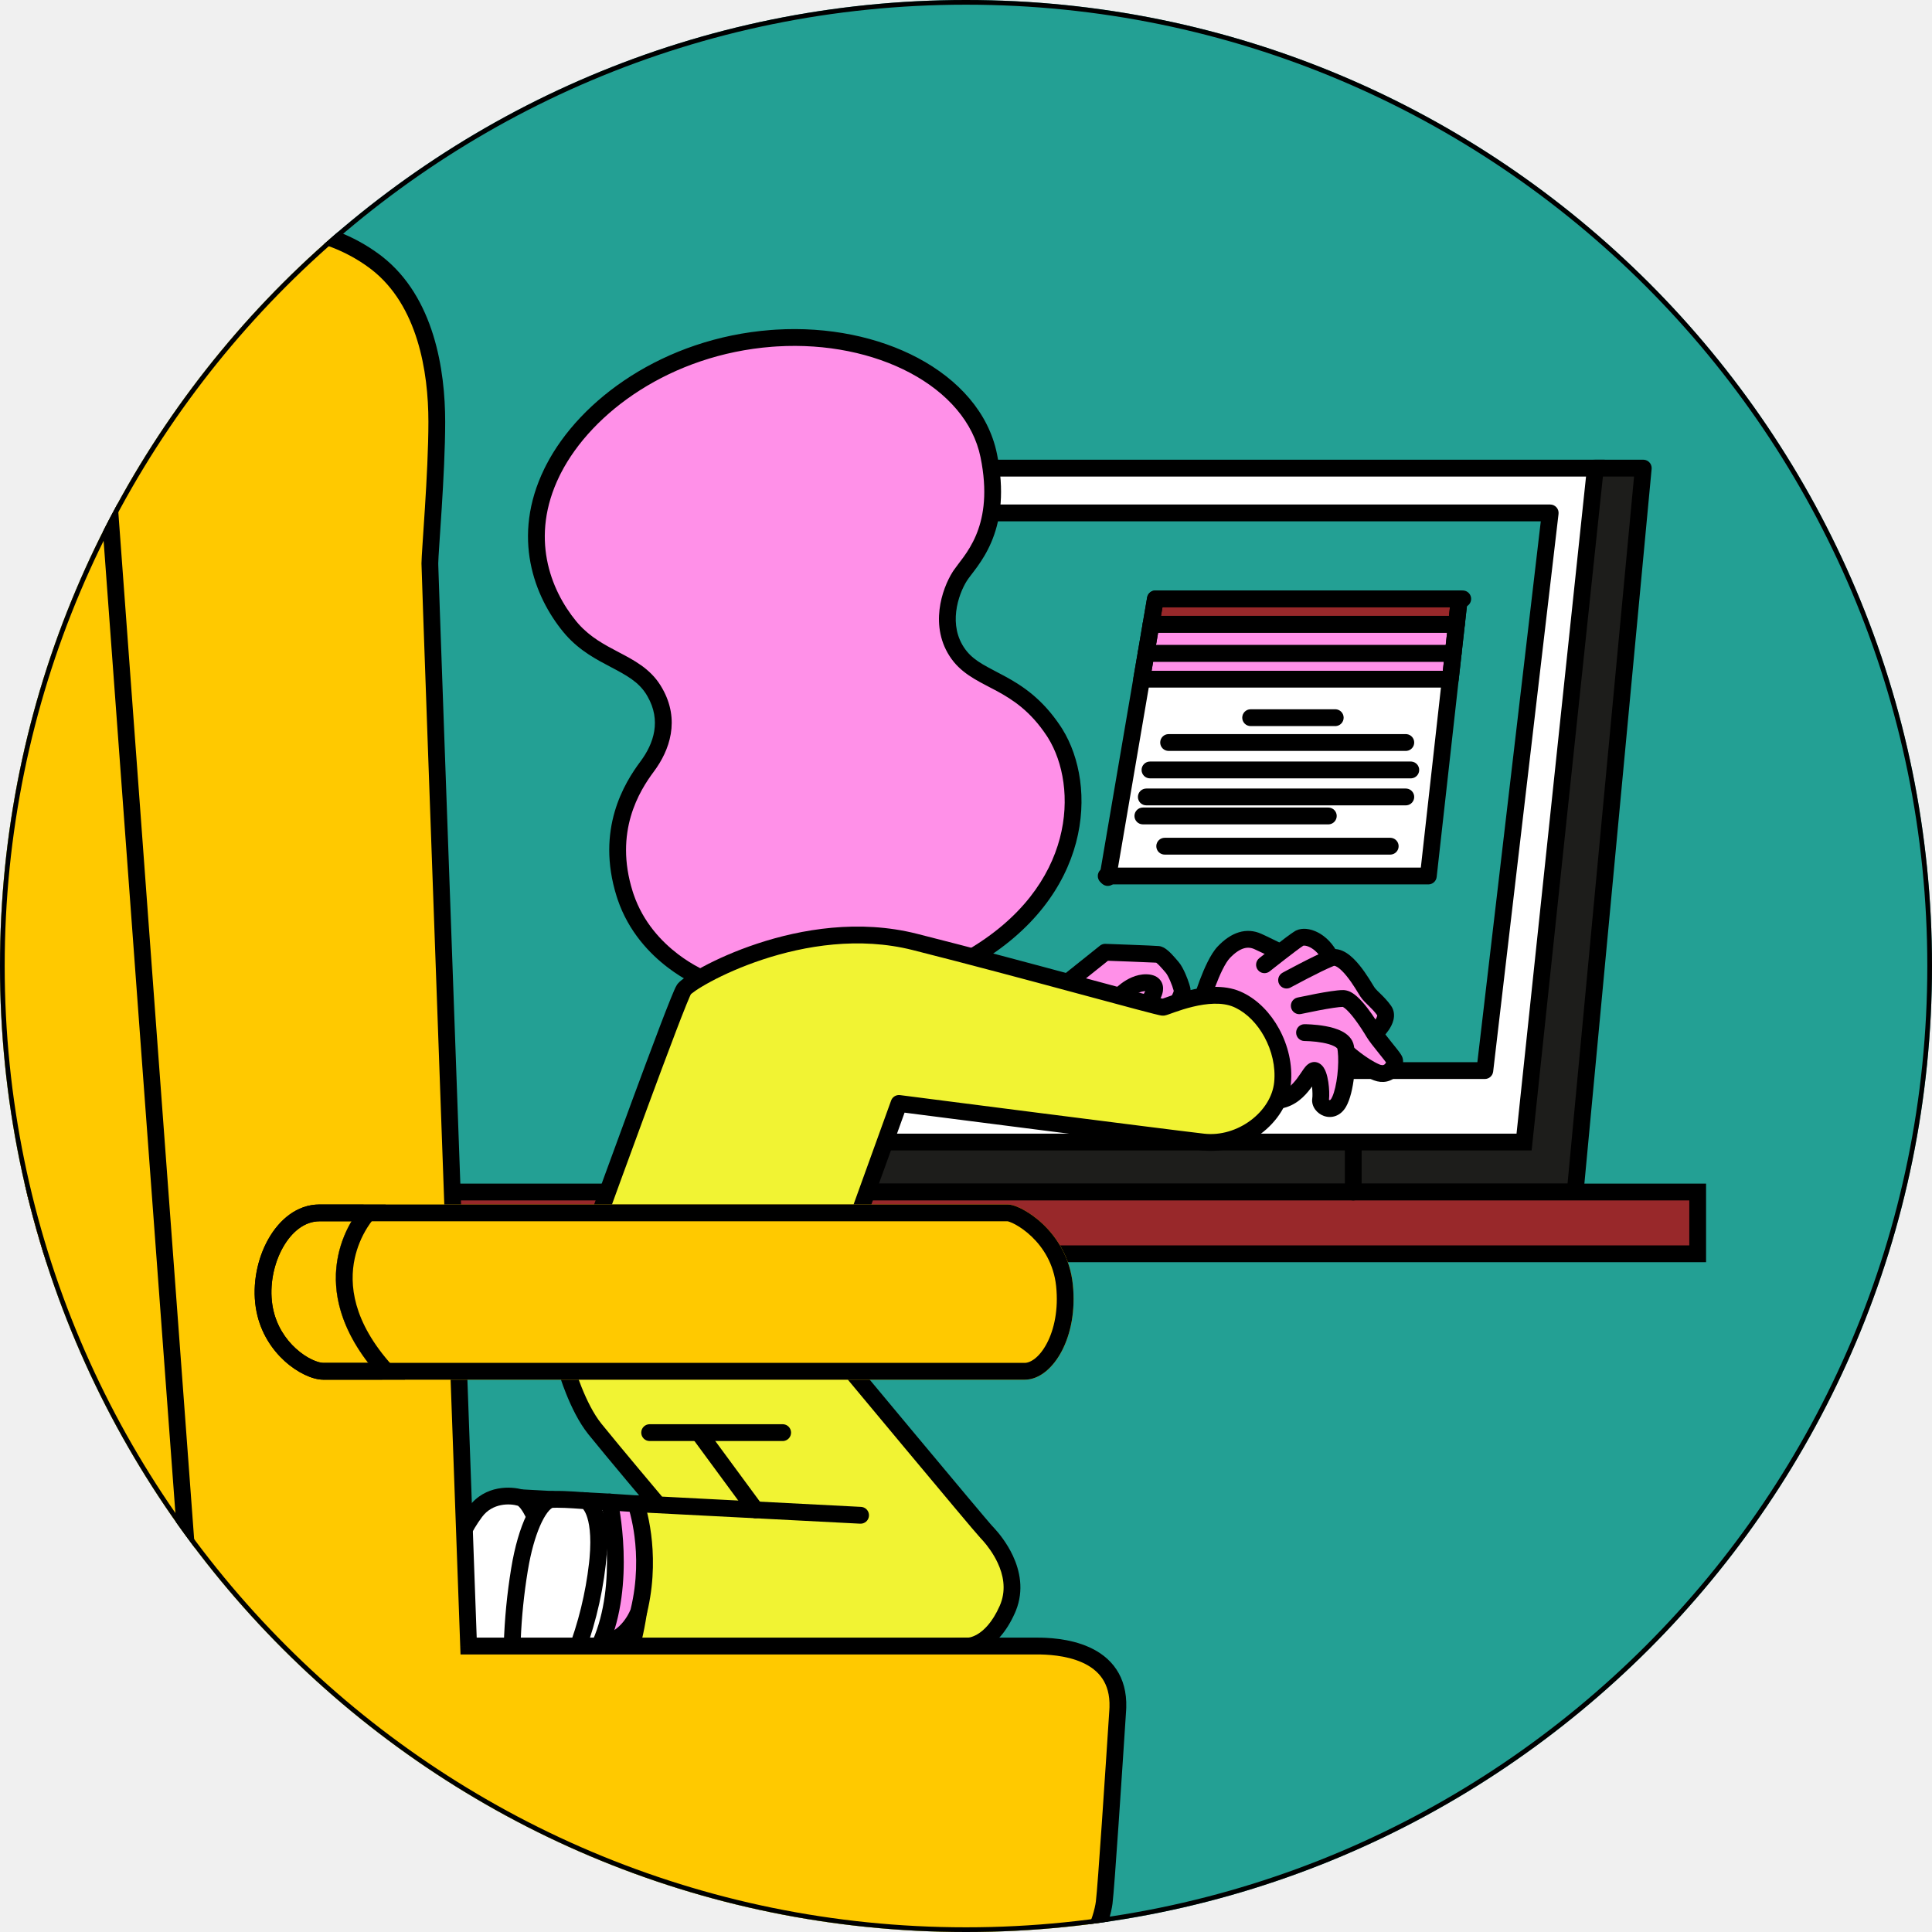
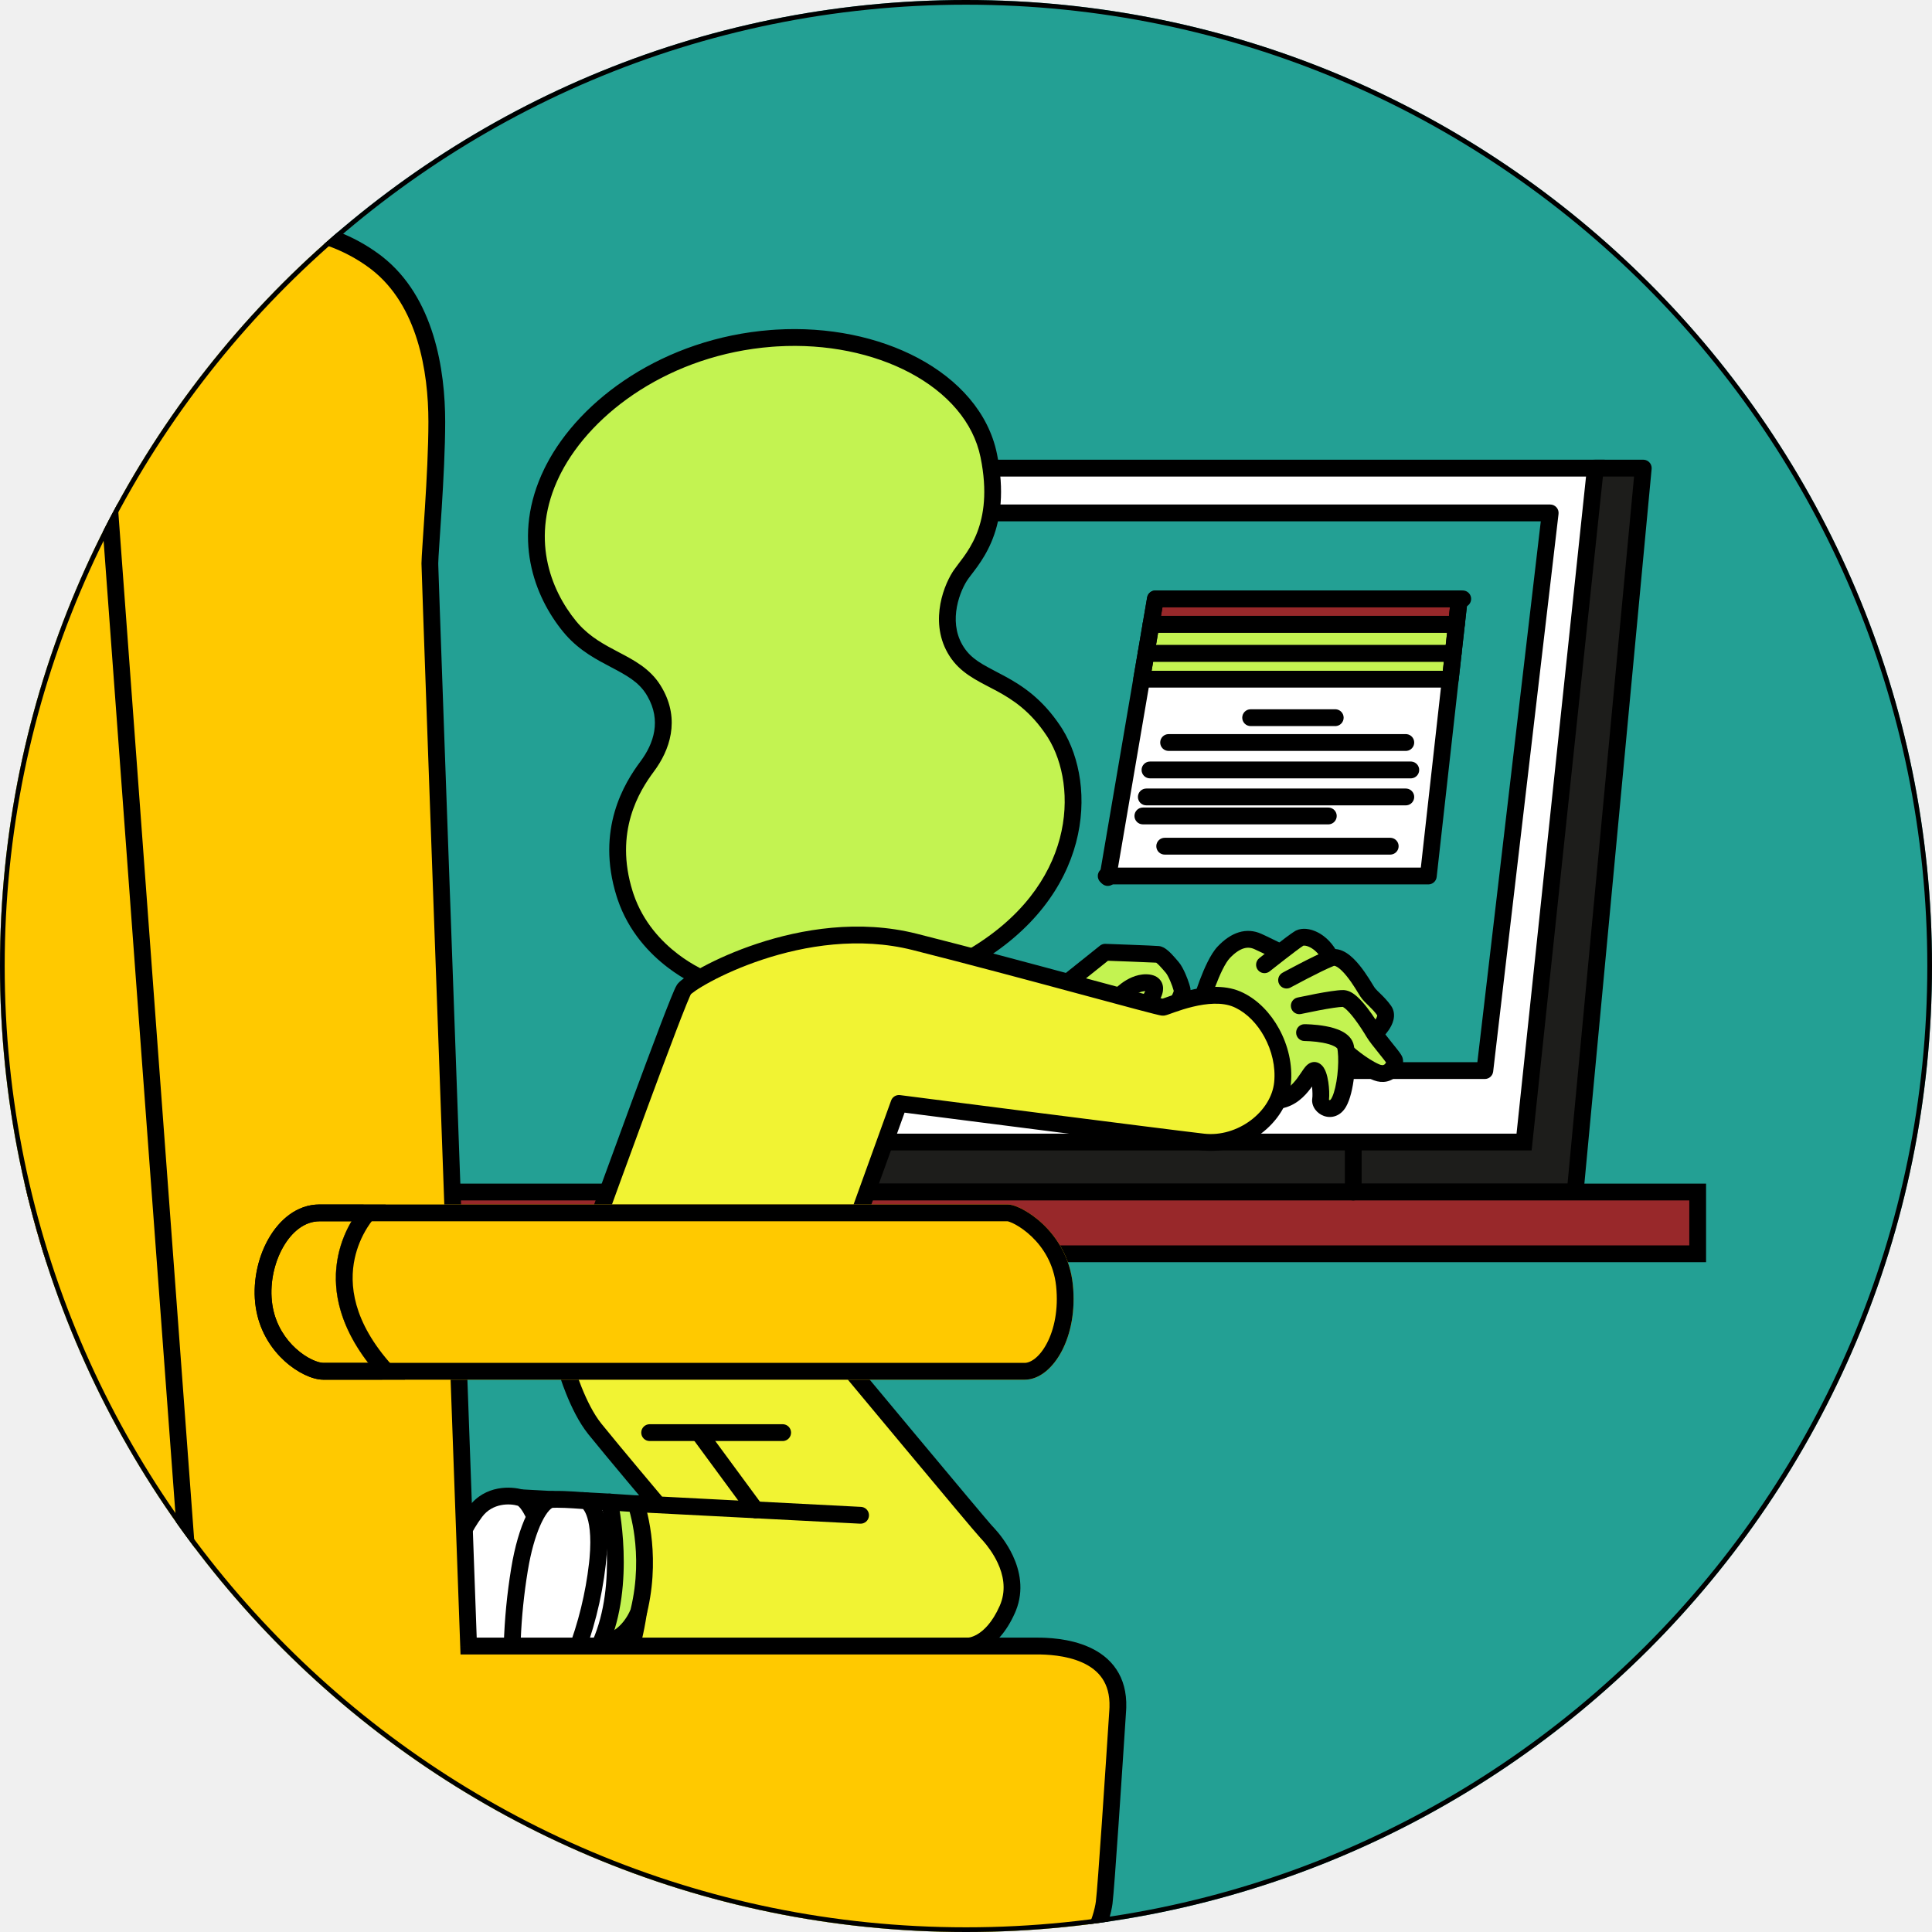
<svg xmlns="http://www.w3.org/2000/svg" width="412" height="412" fill="none">
  <g clip-path="url(#a)">
    <rect width="412" height="412" fill="#23A094" rx="206" />
    <path fill="#1D1D1B" d="M340.211 99.83h10.218l-14.523 154.367H166.905l20.218-113.465 13.641-36.113z" />
    <path fill="#000" d="m350.429 98.036.187.01a1.79 1.79 0 0 1 1.602 1.764l-.007.187-14.524 154.369a1.79 1.79 0 0 1-1.78 1.625H166.906a1.795 1.795 0 0 1-1.761-2.109l20.217-113.465.037-.163a2 2 0 0 1 .052-.157l13.641-36.112.113-.244c.303-.54.867-.892 1.497-.914l139.448-4.79zm-148.415 8.334-13.159 34.842-19.813 111.192h165.237l14.185-150.782h-8.242z" />
    <path fill="#98282A" d="M362.031 254.197H-88.623v13.173h450.654z" />
    <path fill="#000" d="M363.82 252.404v16.76H-90.411v-16.76zm-450.653 13.174h447.076v-9.587H-86.833z" />
    <path fill="#000" d="M286.791 254.198V243.54c0-.99.801-1.793 1.789-1.793s1.789.803 1.789 1.793v10.658c0 .99-.801 1.793-1.789 1.793a1.79 1.79 0 0 1-1.789-1.793" />
    <path fill="#fff" d="M208.939 99.83h131.273l-15.2 143.71H166.905l24.188-128.724z" />
    <path fill="#000" d="m342.201 98.036-15.579 147.297H164.748l24.705-131.481 18.336-15.397.5-.419zm-149.469 17.741-23.669 125.97h154.339l14.821-140.125H209.59z" />
    <path fill="#23A094" d="M209.186 109.38h121.396l-13.941 118.922H187.123l2.308-60.609 7.57-43.665z" />
    <path fill="#000" d="M330.582 107.587c.511 0 .997.218 1.337.601.339.382.5.894.44 1.402l-13.941 118.922a1.79 1.79 0 0 1-1.776 1.583H187.123a1.79 1.79 0 0 1-1.787-1.862l2.308-60.608.024-.238 7.57-43.667.056-.227c.07-.224.183-.432.334-.613l12.184-14.649.135-.145a1.8 1.8 0 0 1 1.24-.499zm-131.901 17.221-7.468 43.078-2.231 58.623H315.05l13.522-115.336H210.024z" />
    <path fill="#fff" d="m311.124 128.347.81-.634H246.39l-10.041 58.738-.454.357h.395l-.055.324.409-.324h67.949z" />
    <path fill="#000" d="m296.468 178.658.181.009a1.794 1.794 0 0 1 0 3.569l-.181.009h-48.097a1.79 1.79 0 0 1-1.789-1.794c0-.99.801-1.793 1.789-1.793zm-13.201-6.448.183.009a1.79 1.79 0 0 1 1.606 1.784c0 .928-.704 1.693-1.606 1.785l-.183.008h-39.554a1.79 1.79 0 0 1-1.789-1.793c0-.99.801-1.793 1.789-1.793zm16.524-4.054.183.009a1.79 1.79 0 0 1 1.606 1.784c0 .929-.704 1.693-1.606 1.785l-.183.009h-55.34a1.79 1.79 0 0 1-1.789-1.794c0-.99.801-1.793 1.789-1.793zm1.063-5.757.184.009a1.79 1.79 0 0 1 1.605 1.785c0 .928-.703 1.692-1.605 1.784l-.184.009h-55.621a1.79 1.79 0 0 1-1.789-1.793c0-.991.801-1.794 1.789-1.794zm-1.063-5.851.183.009a1.79 1.79 0 0 1 1.606 1.784 1.79 1.79 0 0 1-1.606 1.784l-.183.009h-50.588a1.79 1.79 0 0 1-1.789-1.793c0-.99.801-1.793 1.789-1.793zm-15.047-5.295.183.009a1.79 1.79 0 0 1 1.606 1.784c0 .929-.704 1.693-1.606 1.785l-.183.008h-18.046a1.79 1.79 0 0 1-1.789-1.793c0-.99.801-1.793 1.789-1.793z" />
-     <path fill="#FF90E8" d="m244.406 139.316-.946 5.52h65.821l.617-5.52z" />
+     <path fill="#c3f351" d="m244.406 139.316-.946 5.52h65.821l.617-5.52z" />
    <path fill="#000" d="m309.898 137.522.189.011a1.79 1.79 0 0 1 1.59 1.982l-.619 5.52a1.79 1.79 0 0 1-1.777 1.593H243.46a1.79 1.79 0 0 1-1.763-2.096l.946-5.519.035-.16a1.79 1.79 0 0 1 1.727-1.331zm-64.315 5.52h62.098l.217-1.933h-61.983z" />
-     <path fill="#FF90E8" d="M245.461 133.13h65.127l-.69 6.187h-65.493z" />
+     <path fill="#c3f351" d="M245.461 133.13h65.127l-.69 6.187h-65.493z" />
    <path fill="#000" d="m310.588 131.337.189.01a1.79 1.79 0 0 1 1.588 1.982l-.69 6.187a1.79 1.79 0 0 1-1.777 1.594h-65.493a1.795 1.795 0 0 1-1.762-2.096l1.055-6.187.035-.158a1.79 1.79 0 0 1 1.728-1.332zm-64.062 6.186h61.772l.29-2.6H246.97z" />
    <path fill="#98282A" d="M245.462 133.13h65.126l.607-5.417h-64.806z" />
    <path fill="#000" d="m311.195 125.919.19.01a1.79 1.79 0 0 1 1.588 1.983l-.606 5.416a1.793 1.793 0 0 1-1.779 1.594h-65.126a1.79 1.79 0 0 1-1.762-2.097l.926-5.416.034-.159a1.79 1.79 0 0 1 1.73-1.331zm-63.612 5.416h61.407l.204-1.83h-61.296z" />
    <path fill="#000" d="M311.394 125.93c.982.11 1.689.998 1.579 1.982l-6.602 59.096a1.79 1.79 0 0 1-1.778 1.594h-68.699a1.79 1.79 0 0 1-1.789-1.793c0-.991.801-1.794 1.789-1.794h67.099l6.425-57.502.028-.18a1.79 1.79 0 0 1 1.948-1.403" />
    <path fill="#000" d="m311.933 125.919.182.009a1.794 1.794 0 0 1 0 3.569l-.182.008h-64.036l-9.901 57.928-.041.18a1.79 1.79 0 0 1-2.024 1.286 1.793 1.793 0 0 1-1.461-2.07l10.155-59.42.035-.157a1.79 1.79 0 0 1 1.728-1.333z" />
-     <path fill="#FF90E8" d="M255.99 214.212s2.444-8.475 4.985-11.146 4.986-3.316 7.245-2.303 6.141 2.992 6.141 2.992l4.801 12.253s-15.557 4.675-16.48 4.919" />
+     <path fill="#c3f351" d="M255.99 214.212s2.444-8.475 4.985-11.146 4.986-3.316 7.245-2.303 6.141 2.992 6.141 2.992l4.801 12.253s-15.557 4.675-16.48 4.919" />
    <path fill="#000" d="M264.183 198.816c1.637-.498 3.257-.368 4.767.31l.937.431a156 156 0 0 1 3.045 1.474 277 277 0 0 1 2.066 1.037l.128.064.035.018.008.005h.002v.002l-.603 1.189.605-1.189c.389.199.692.534.852.942l4.801 12.253a1.794 1.794 0 0 1-.975 2.31l-.176.063h-.004l-.007.003-.035.011-.129.038-.496.149-1.775.532-5.45 1.636c-3.975 1.19-8.143 2.435-8.643 2.567l-.18.037a1.79 1.79 0 0 1-2.005-1.315 1.795 1.795 0 0 1 1.275-2.191l2.911-.856a8654 8654 0 0 0 11.065-3.313l.583-.176-3.841-9.802-.03-.014c-.396-.2-.949-.477-1.57-.785a124 124 0 0 0-3.854-1.846l-.002-.001c-.748-.336-1.481-.39-2.266-.151-.826.251-1.819.863-2.952 2.054-.449.472-.983 1.31-1.548 2.436-.549 1.095-1.068 2.345-1.52 3.539a66 66 0 0 0-1.39 4.085l-.079.263-.019.065-.005.016v.003a1.79 1.79 0 0 1-2.215 1.226 1.795 1.795 0 0 1-1.223-2.221l1.719.498-1.719-.499.001-.002.002-.007.005-.019.023-.077.086-.288a69 69 0 0 1 1.469-4.316c.476-1.258 1.044-2.63 1.668-3.875.609-1.214 1.333-2.437 2.154-3.301 1.408-1.48 2.907-2.527 4.504-3.012" />
-     <path fill="#FF90E8" d="M269.65 205.737s6.02-4.791 7.386-5.619c1.366-.829 4.859.276 6.753 4.19 1.895 3.913 3.391 15.616 3.391 15.616s-8.633 5.435-10.144 5.571-10.65.277-10.65.277l-7.153-10.546" />
+     <path fill="#c3f351" d="M269.65 205.737s6.02-4.791 7.386-5.619c1.366-.829 4.859.276 6.753 4.19 1.895 3.913 3.391 15.616 3.391 15.616s-8.633 5.435-10.144 5.571-10.65.277-10.65.277l-7.153-10.546" />
    <path fill="#000" d="M278.556 198.085c.814.071 1.662.334 2.477.755 1.64.847 3.256 2.395 4.364 4.684h.002c.56 1.157 1.043 2.776 1.455 4.444.419 1.7.793 3.572 1.102 5.299.31 1.731.559 3.335.73 4.506.086.586.152 1.064.198 1.397l.052.387.012.102.004.026.002.007v.004l.014.259a1.8 1.8 0 0 1-.629 1.334l-.208.153v.001h-.002l-.005.004-.019.012-.075.046-.28.175c-.242.15-.588.365-1.008.623-.839.516-1.978 1.208-3.165 1.904a81 81 0 0 1-3.5 1.954c-.529.274-1.035.519-1.474.706-.371.157-.908.366-1.408.411l.002.002c-.835.076-3.583.147-6.015.198-1.24.026-2.432.048-3.314.063l-1.059.017-.293.006h-.096l-.005.001h-.002a1.79 1.79 0 0 1-1.37-.607l-.138-.179-7.152-10.545-.094-.158a1.796 1.796 0 0 1 .568-2.334 1.79 1.79 0 0 1 2.376.329l.11.147 6.608 9.744.484-.007c.879-.016 2.068-.037 3.302-.063 2.46-.052 4.978-.12 5.719-.181.029-.01.146-.045.381-.145.322-.137.738-.338 1.23-.592.98-.507 2.17-1.181 3.333-1.863 1.16-.68 2.276-1.358 3.103-1.865l.375-.233q-.044-.323-.101-.718a142 142 0 0 0-.713-4.395 81 81 0 0 0-1.053-5.07c-.402-1.627-.815-2.939-1.202-3.739v-.001c-.786-1.625-1.864-2.587-2.785-3.063-.465-.241-.865-.343-1.149-.368-.267-.023-.346.027-.308.007-.594.368-2.313 1.671-4.011 2.989-.832.647-1.624 1.268-2.208 1.729l-.697.551-.192.153-.051.04-.012.01-.003.002v.002c-.774.616-1.9.485-2.514-.291a1.795 1.795 0 0 1 .288-2.518v-.002h.002l.003-.001.013-.011.052-.042.194-.154.704-.557c.588-.464 1.387-1.092 2.229-1.746 1.63-1.265 3.579-2.753 4.374-3.236l.292-.158c.695-.33 1.463-.402 2.156-.341" />
-     <path fill="#FF90E8" d="M293.113 220.438s3.405-3.046 2.064-4.933-2.814-2.813-3.601-4.009c-.786-1.198-4.708-8.429-7.798-7.186-3.091 1.241-9.417 4.698-9.417 4.698" />
+     <path fill="#c3f351" d="M293.113 220.438s3.405-3.046 2.064-4.933-2.814-2.813-3.601-4.009c-.786-1.198-4.708-8.429-7.798-7.186-3.091 1.241-9.417 4.698-9.417 4.698" />
    <path fill="#000" d="M291.918 219.101v.002h-.002zq.005-.002.017-.014l.081-.077a9 9 0 0 0 1.154-1.346c.283-.413.449-.76.507-1.006.017-.073.017-.118.018-.141-.564-.789-1.16-1.391-1.774-1.988-.573-.558-1.314-1.244-1.841-2.045v-.002c-.498-.759-1.537-2.65-2.928-4.36-.686-.845-1.35-1.5-1.928-1.871-.574-.367-.77-.281-.781-.276h-.002c-1.455.584-3.737 1.721-5.711 2.744a220 220 0 0 0-3.242 1.716l-.203.11q-.034.02-.052.028l-.014.007-.004.004-.164.079a1.787 1.787 0 0 1-2.262-.795 1.8 1.8 0 0 1 .714-2.435h.002l.004-.001q.004-.004.014-.009l.055-.03.208-.114.767-.411c.647-.346 1.542-.822 2.535-1.336 1.961-1.016 4.386-2.227 6.022-2.884v-.002c1.54-.62 2.997-.085 4.04.583 1.051.673 1.998 1.669 2.776 2.627 1.537 1.889 2.85 4.207 3.141 4.652l.222.3c.252.304.603.64 1.124 1.147.646.629 1.447 1.427 2.216 2.509h.002c.72 1.012.739 2.131.528 3.023-.203.856-.638 1.624-1.038 2.208a12 12 0 0 1-1.202 1.473c-.171.18-.319.327-.426.43l-.131.123-.039.037-.014.012-.005.005h-.002c-.006-.006-.088-.097-1.191-1.336l1.191 1.338a1.786 1.786 0 0 1-2.526-.144 1.8 1.8 0 0 1 .014-2.404z" />
-     <path fill="#FF90E8" d="M277.023 214.492s7.352-1.614 9.432-1.566c2.078.048 5.63 5.803 6.505 7.278s3.97 4.974 4.388 5.804c.417.828-.924 3.961-4.018 2.579-3.095-1.381-6.241-4.256-6.241-4.256l-19.651 3.972-2.494-10.358" />
+     <path fill="#c3f351" d="M277.023 214.492s7.352-1.614 9.432-1.566c2.078.048 5.63 5.803 6.505 7.278s3.97 4.974 4.388 5.804c.417.828-.924 3.961-4.018 2.579-3.095-1.381-6.241-4.256-6.241-4.256l-19.651 3.972-2.494-10.358" />
    <path fill="#000" d="M286.737 211.149a3.8 3.8 0 0 1 1.422.473c.452.25.874.575 1.254.914.758.676 1.503 1.545 2.161 2.397 1.323 1.714 2.47 3.594 2.921 4.354h.002c.356.599 1.245 1.722 2.22 2.935.462.574.93 1.151 1.305 1.635.331.426.722.947.921 1.341h.002c.416.827.258 1.737.101 2.268a4.8 4.8 0 0 1-1.087 1.888 4.3 4.3 0 0 1-2.283 1.287c-.855.173-1.76.085-2.68-.256l-.395-.161c-1.731-.772-3.418-1.931-4.633-2.854a36 36 0 0 1-1.385-1.109l-18.792 3.8a1.79 1.79 0 0 1-2.042-1.166l-.051-.171-2.492-10.358-.035-.181a1.79 1.79 0 0 1 1.354-1.982c.9-.218 1.806.288 2.106 1.145l.051.177 2.089 8.679 17.964-3.63.21-.03c.491-.04.98.125 1.348.462l.006.004.021.019.092.082a29 29 0 0 0 1.717 1.401c1.132.859 2.565 1.828 3.928 2.436l.331.124c.295.087.48.073.579.053a.7.7 0 0 0 .386-.228c.096-.102.169-.224.218-.336a19 19 0 0 0-.375-.503c-.35-.451-.79-.996-1.263-1.585-.895-1.112-1.992-2.477-2.511-3.351v-.002c-.425-.716-1.488-2.45-2.678-3.993-.599-.776-1.189-1.447-1.708-1.91a3.5 3.5 0 0 0-.607-.455q-.06-.031-.089-.042c-.371.001-1.053.068-1.977.205-.947.139-2.034.332-3.071.528a165 165 0 0 0-3.575.724l-.232.05-.059.013-.016.003h-.005a1.793 1.793 0 0 1-.765-3.502h.001l.006-.002.015-.003.065-.014.241-.053a160 160 0 0 1 3.658-.741 81 81 0 0 1 3.218-.551c.975-.144 1.962-.26 2.652-.244z" />
-     <path fill="#FF90E8" d="M278.193 220.202s8.215 0 8.769 3.133-.044 9.304-1.477 11.791-4.106.826-3.873-.648c.232-1.475-.138-5.678-1.201-6.18s-2.677 5.804-7.939 6.383c-5.262.577-5.586-13.469-5.586-13.469" />
+     <path fill="#c3f351" d="M278.193 220.202s8.215 0 8.769 3.133-.044 9.304-1.477 11.791-4.106.826-3.873-.648c.232-1.475-.138-5.678-1.201-6.18s-2.677 5.804-7.939 6.383c-5.262.577-5.586-13.469-5.586-13.469" />
    <path fill="#000" d="m278.226 218.409.08.002.288.005c.244.007.588.02 1.001.046.822.051 1.943.156 3.098.369 1.132.209 2.41.542 3.487 1.102 1.042.541 2.261 1.492 2.543 3.089l.103.707c.205 1.721.154 3.904-.082 5.949-.265 2.291-.802 4.766-1.71 6.344-.526.913-1.258 1.592-2.156 1.935-.891.34-1.792.29-2.549.023a3.96 3.96 0 0 1-1.848-1.359c-.451-.609-.789-1.466-.638-2.424.068-.431.066-1.438-.062-2.502-.109.152-.219.311-.338.469-1.209 1.606-3.141 3.653-6.159 4.208l-.619.091c-2.296.252-3.862-1.181-4.804-2.693-.935-1.5-1.522-3.443-1.906-5.229-.391-1.819-.603-3.639-.72-4.989a47 47 0 0 1-.134-2.119l-.004-.127-.001-.037v-.014l.005-.184a1.79 1.79 0 0 1 3.558-.082l.014.182v.029l.004.106a42 42 0 0 0 .122 1.938c.109 1.265.306 2.923.654 4.543.355 1.653.837 3.113 1.443 4.083.598.96 1.045 1.065 1.38 1.028l.347-.051c1.704-.311 2.934-1.474 3.964-2.842.269-.358.514-.715.748-1.063.222-.33.463-.694.678-.991.198-.274.488-.657.847-.945.331-.267 1.139-.765 2.114-.414l.197.083.002.001.192.102c.427.252.713.597.894.867.217.323.377.676.497 1 .239.647.4 1.398.508 2.11.195 1.29.256 2.778.14 3.777.03.024.07.049.113.065.061.021.084.011.089.008a.3.3 0 0 0 .093-.063c.054-.049.138-.144.236-.313l.194-.384c.446-.994.839-2.655 1.062-4.579.218-1.884.24-3.755.085-5.083l-.076-.534a.1.1 0 0 0-.011-.028.5.5 0 0 0-.075-.1c-.097-.105-.277-.247-.58-.405-.619-.321-1.499-.575-2.489-.758a23 23 0 0 0-2.673-.317 23 23 0 0 0-1.111-.045h-.07a1.793 1.793 0 0 1 0-3.587v1.793l.002-1.793z" />
-     <path fill="#FF90E8" d="m227.557 209.563 8.122-6.494s10.432.369 11.264.461c.83.092 2.308 1.93 3.046 2.786.739.854 1.706 3.202 2.075 4.628s-2.123 4.47-2.123 4.47l-13.017.32z" />
+     <path fill="#c3f351" d="m227.557 209.563 8.122-6.494s10.432.369 11.264.461c.83.092 2.308 1.93 3.046 2.786.739.854 1.706 3.202 2.075 4.628s-2.123 4.47-2.123 4.47l-13.017.32z" />
    <path fill="#000" d="m235.772 201.277.087.003.334.012 1.193.042c.991.036 2.323.087 3.681.139 2.642.101 5.556.219 6.069.275l.001-.002c.705.078 1.277.461 1.593.697.375.278.735.618 1.047.937.616.63 1.232 1.378 1.562 1.76h.001c.561.648 1.076 1.67 1.463 2.556.306.704.592 1.461.805 2.144l.187.651.066.342c.107.79-.111 1.539-.298 2.04-.239.638-.582 1.263-.9 1.781a19 19 0 0 1-1.211 1.733l-.091.116-.035.042-.001.003-.002.002a1.8 1.8 0 0 1-1.146.641l-.192.014-13.018.32a1.8 1.8 0 0 1-1.026-.294l-9.367-6.171a1.793 1.793 0 0 1-.133-2.901l8.122-6.494.129-.092c.266-.176.573-.279.891-.296zm-5.173 8.144 6.837 4.506 11.597-.286c.179-.249.387-.548.583-.868.259-.422.471-.826.596-1.159.064-.173.083-.275.091-.319-.162-.594-.445-1.4-.778-2.163-.373-.857-.711-1.437-.889-1.642v-.002c-.409-.474-.9-1.072-1.413-1.597a6 6 0 0 0-.626-.569l-.034-.025-.435-.024a635 635 0 0 0-5.198-.217c-1.354-.052-2.683-.101-3.673-.137l-.98-.037z" />
    <path fill="#000" d="m246.042 212.839 1.041.725a1.786 1.786 0 0 1-2.489.452 1.795 1.795 0 0 1-.453-2.493l.028-.044.063-.117c-.992.037-2.042.551-2.973 1.239a10.7 10.7 0 0 0-1.415 1.261l-.068.075-.011.011.002.002a1.787 1.787 0 0 1-2.523.201 1.796 1.796 0 0 1-.202-2.527l1.327 1.133-1.326-1.135.002-.003.005-.004.011-.014.036-.04.119-.131c.1-.109.241-.259.419-.434.356-.35.868-.815 1.499-1.282 1.217-.899 3.108-1.976 5.302-1.946 1.023.014 2.086.257 2.83 1.051.78.832.821 1.844.729 2.5-.092.653-.342 1.224-.521 1.577a6 6 0 0 1-.344.598l-.03.044-.014.021-.001.004h-.002zm-1.903-1.313-.001.002.001-.004.002-.001zm1.473 1.016-.122-.086.552.383z" />
    <path fill="#F1F333" d="m183.522 323.134-47.911-2.472-6.093 16.136 4.339 17.249 72.652-3.029s4.844 0 8.308-7.831c3.463-7.83-3.139-15.108-4.479-16.489s-31.247-37.344-31.247-37.344l-58.343 2.521s2.338 8.166 6.093 12.835c3.755 4.668 13.478 16.194 13.478 16.194" />
    <path fill="#000" d="M179.222 287.567c.481.035.931.263 1.244.639l-1.375 1.149a321 321 0 0 1 1.375-1.147h.002l.003.005.016.019.065.077.249.302.952 1.143 3.405 4.093c2.825 3.392 6.605 7.931 10.426 12.511a5936 5936 0 0 0 10.676 12.768c1.495 1.782 2.771 3.297 3.714 4.409.471.557.858 1.01 1.146 1.344a34 34 0 0 0 .459.523l.031.035.011.011.335.355c.919.993 2.725 3.133 4.045 5.963 1.467 3.147 2.405 7.324.632 11.722l-.18.427c-1.864 4.214-4.175 6.476-6.175 7.667a9.2 9.2 0 0 1-2.54 1.057 7 7 0 0 1-.82.147 4 4 0 0 1-.26.021q-.044.003-.077.002l.002.002-72.652 3.028a1.79 1.79 0 0 1-1.808-1.352l-4.34-17.251a1.8 1.8 0 0 1 .062-1.073l6.093-16.135.122-.261a1.79 1.79 0 0 1 1.642-.895l.594.03c-.791-.942-1.709-2.033-2.678-3.191-2.898-3.462-6.278-7.524-8.168-9.874-2.048-2.545-3.65-5.954-4.722-8.625a60 60 0 0 1-1.253-3.421 43 43 0 0 1-.328-1.028q-.057-.184-.086-.284l-.023-.077-.007-.021-.002-.007v-.004a1.794 1.794 0 0 1 1.643-2.285l58.342-2.522zm-56.038 5.998c.235.67.522 1.458.863 2.308 1.035 2.579 2.479 5.588 4.187 7.712 1.865 2.318 5.223 6.353 8.125 9.82a2480 2480 0 0 0 3.751 4.471l1.076 1.278 42.428 2.189.183.019a1.794 1.794 0 0 1-.366 3.564l-46.611-2.406-5.431 14.385 3.847 15.29 71.198-2.969h.037l.058-.005c.069-.008.198-.026.373-.068.35-.084.894-.266 1.548-.655 1.288-.767 3.133-2.42 4.733-6.036l.248-.615c1.121-3.061.504-6.038-.673-8.563-.947-2.03-2.211-3.661-3.043-4.616l-.659-.72c-.395-.407-2.582-2.997-5.534-6.514-2.994-3.568-6.86-8.193-10.682-12.775s-7.603-9.122-10.428-12.515l-3.406-4.092-.724-.869z" />
    <path fill="#000" d="M147.934 304.066a1.786 1.786 0 0 1 2.386.237l.115.141 12.119 16.468.101.154a1.796 1.796 0 0 1-.479 2.354 1.786 1.786 0 0 1-2.386-.237l-.115-.141-12.119-16.468-.101-.154a1.797 1.797 0 0 1 .479-2.354" />
    <path fill="#000" d="m166.905 303.716.184.009a1.79 1.79 0 0 1 1.605 1.784c0 .928-.703 1.692-1.605 1.784l-.184.009h-28.37a1.79 1.79 0 0 1-1.789-1.793c0-.99.801-1.793 1.789-1.793zm-30.71 39.99s-.798 5.528-1.968 8.659c-1.171 3.133-6.555.923-6.555.923s.975-5.823 1.58-6.011 6.943-3.571 6.943-3.571" />
    <path fill="#000" d="M135.581 342.022a1.78 1.78 0 0 1 1.642.217c.483.34.763.893.76 1.474l-.019.251v.005l-.002.014-.008.051-.028.189a81 81 0 0 1-.521 2.982c-.305 1.563-.738 3.511-1.27 5.122l-.234.667c-.506 1.353-1.51 2.148-2.607 2.531-1.023.356-2.105.353-2.976.259a13 13 0 0 1-2.305-.483c-.296-.09-.542-.175-.718-.239q-.132-.048-.209-.078l-.063-.025-.019-.007-.006-.003h-.003l-.002-.002a1.794 1.794 0 0 1-1.086-1.956v-.002l.001-.003.002-.014.009-.053.033-.191.122-.677c.103-.56.248-1.313.413-2.077a28 28 0 0 1 .553-2.209c.098-.316.215-.656.355-.95.069-.144.173-.337.318-.527a2.03 2.03 0 0 1 1.008-.724h.002l.23-.114c.214-.102.499-.242.834-.411.668-.338 1.508-.773 2.335-1.207.827-.432 1.634-.861 2.236-1.18l.724-.383.2-.107.053-.028.014-.007.003-.004h.002zm-1.803 4.989c-.832.436-1.69.88-2.381 1.229-.339.171-.645.323-.892.441l-.048.144a25 25 0 0 0-.475 1.907c-.098.453-.187.906-.265 1.313.311.073.646.137.983.174.621.067 1.105.029 1.421-.081.241-.084.349-.187.429-.401l.196-.559c.403-1.223.759-2.761 1.046-4.176zm-3.998 1.977.001.002q.104-.035.194-.078c-.068.028-.133.057-.195.076" />
-     <path fill="#FF90E8" d="m129.98 320.307 5.631.369s3.722 10.274.584 23.045c0 0-2.19 6.242-8.143 6.777-5.952.534 1.928-30.176 1.928-30.176" />
+     <path fill="#c3f351" d="m129.98 320.307 5.631.369s3.722 10.274.584 23.045c0 0-2.19 6.242-8.143 6.777-5.952.534 1.928-30.176 1.928-30.176" />
    <path fill="#000" d="m130.096 318.517 5.632.37.261.035a1.8 1.8 0 0 1 1.305 1.142l-1.683.611 1.683-.61.001.004.014.042.037.107q.047.137.126.387c.104.333.245.814.403 1.427.316 1.225.699 2.981.979 5.147.524 4.056.692 9.576-.636 15.732l-.285 1.24a2 2 0 0 1-.051.164l-1.687-.593 1.687.595v.002l-.001.003-.004.009-.009.024q-.01.031-.028.077a13 13 0 0 1-.482 1.079 14.7 14.7 0 0 1-1.602 2.515c-1.475 1.858-3.915 3.931-7.543 4.257a3.16 3.16 0 0 1-2.17-.585c-.601-.437-.989-1.034-1.247-1.608-.501-1.114-.689-2.554-.741-4.018-.105-2.988.347-6.921.963-10.747.621-3.855 1.429-7.717 2.079-10.607a208 208 0 0 1 1.06-4.488l.066-.261.018-.07a1.79 1.79 0 0 1 1.672-1.383zm1.263 3.676c-.199.822-.468 1.961-.772 3.313-.641 2.851-1.432 6.634-2.037 10.39-.609 3.784-1.012 7.43-.921 10.049.047 1.339.221 2.21.428 2.673q.02.039.037.068c2.217-.264 3.786-1.537 4.862-2.893a11 11 0 0 0 1.207-1.895c.128-.254.219-.462.276-.599q.025-.062.04-.105c1.479-6.081 1.341-11.573.827-15.555a39 39 0 0 0-.893-4.711q-.078-.298-.149-.544z" />
    <path fill="#fff" d="m124.259 319.997 5.719.309s4.003 17.687-2.307 31.016-10.679-10.933-10.679-10.933z" />
    <path fill="#000" d="m130.075 318.516.292.04a1.79 1.79 0 0 1 1.355 1.354l-1.743.397 1.743-.396h.002v.006l.004.012.01.045.035.167q.046.215.122.614c.102.532.237 1.3.379 2.259.285 1.918.596 4.614.704 7.739.21 6.015-.323 13.794-3.387 20.675l-.304.664c-.832 1.757-1.724 3.103-2.734 3.958-1.083.916-2.389 1.317-3.74.9-1.192-.368-2.087-1.282-2.737-2.17-.677-.924-1.259-2.057-1.756-3.22-.997-2.333-1.767-5.059-2.283-7.159a71 71 0 0 1-.752-3.402l-.038-.212-.011-.056-.003-.016v-.005l-.002-.002a1.8 1.8 0 0 1 .077-.921l7.266-20.392.12-.268c.328-.593.97-.959 1.662-.921zm-11.235 22.013.103.513c.129.62.319 1.494.567 2.501.499 2.032 1.216 4.539 2.099 6.605.443 1.036.901 1.894 1.352 2.511.478.653.801.831.905.864.022.006.021.005.034.001.027-.007.143-.044.345-.215.438-.37 1.065-1.181 1.81-2.756l.271-.592c2.741-6.158 3.278-13.303 3.076-19.082a66 66 0 0 0-.667-7.338 54 54 0 0 0-.248-1.52l-2.994-.162zm-7.877-21.142 6.768.368-2.031 5.344-5.724 1.782z" />
    <path fill="#000" d="m111.059 317.597 6.77.368.211.025c.486.085.919.368 1.191.788.273.42.354.933.234 1.413l-.062.203-2.032 5.343c-.171.45-.514.811-.949 1.003l-.192.072-5.723 1.783a1.788 1.788 0 0 1-2.304-1.948l.987-7.495.03-.171a1.79 1.79 0 0 1 1.839-1.384m1.055 6.741 2.222-.694.849-2.233-2.667-.145z" />
    <path fill="#fff" d="M114.902 325.467s-1.909-5.465-3.94-6.081-6.709-.858-9.6 3.04-3.878 7.156-3.878 7.156-1.045 20.699 0 22.047c1.046 1.349 7.633 3.258 10.646 2.889 3.013-.368 6.772-3.81 6.772-3.81z" />
    <path fill="#000" d="M99.926 321.357c3.54-4.773 9.183-4.407 11.554-3.688l-.002.002c1.062.322 1.85 1.158 2.367 1.825.564.726 1.053 1.579 1.443 2.35a27 27 0 0 1 1.202 2.758l.072.192.019.055.007.021.002.001.075.293q.025.149.024.301v25.241c0 .441-.161.864-.45 1.191l-.131.133-.002.001-.005.004-.011.01-.04.037-.141.125a26 26 0 0 1-2.251 1.744c-1.346.927-3.346 2.104-5.312 2.344-1.869.229-4.55-.238-6.755-.852-1.139-.317-2.243-.699-3.155-1.107a10 10 0 0 1-1.272-.665 4.8 4.8 0 0 1-.839-.655l-.255-.289c-.334-.432-.455-.951-.506-1.182a10 10 0 0 1-.161-1.069c-.079-.765-.124-1.739-.149-2.821-.05-2.173-.016-4.921.05-7.601a513 513 0 0 1 .38-10.329l.009-.175.003-.045v-.014s0-.002 1.788.089l-1.788-.091q.012-.22.076-.429l1.712.52-1.712-.522.003-.007.003-.014.013-.042a12 12 0 0 1 .218-.616c.153-.406.384-.98.71-1.676a31.3 31.3 0 0 1 3.207-5.348m10.518-.254c-1.689-.512-5.405-.63-7.648 2.394a27.7 27.7 0 0 0-2.839 4.73 20 20 0 0 0-.7 1.691l-.03.639a495 495 0 0 0-.348 9.588c-.065 2.663-.097 5.342-.049 7.428.025 1.048.069 1.913.133 2.538q.033.31.065.497l.042.03c.192.121.467.266.823.425.71.318 1.639.644 2.655.927 2.102.585 4.221.887 5.365.747 1.046-.128 2.433-.855 3.719-1.74.595-.41 1.11-.813 1.48-1.116v-24.095a24 24 0 0 0-1.014-2.317c-.34-.672-.71-1.301-1.076-1.772a3.3 3.3 0 0 0-.461-.501z" />
    <path fill="#fff" d="M109.207 351.015a123 123 0 0 1 1.569-16.275c1.478-9.091 4.494-14.862 6.954-14.987s7.326.309 7.326.309 3.63 1.78 2.338 13.45a78.7 78.7 0 0 1-5.307 20.757l-12.895-3.254" />
    <path fill="#000" d="M118.168 317.945c1.287-.029 2.924.045 4.256.126.774.047 1.47.099 1.972.138l.596.047.164.014.044.006h.015l.163.022q.243.045.464.154l-.786 1.61c.729-1.493.784-1.601.79-1.608l.005.002.009.005.019.009.042.023.1.058q.109.065.249.168c.188.138.411.331.65.592.481.524 1.008 1.303 1.456 2.444.888 2.267 1.461 5.949.796 11.955l-.002.007a80.5 80.5 0 0 1-5.427 21.231 1.79 1.79 0 0 1-2.093 1.061l-12.894-3.255-.175-.053a1.79 1.79 0 0 1-1.151-1.972c.171-5.455.697-10.894 1.581-16.28.757-4.658 1.92-8.549 3.261-11.342.668-1.391 1.415-2.581 2.233-3.46.788-.847 1.846-1.619 3.136-1.685zm-.347 3.6c.059-.003-.184-.006-.699.548-.486.522-1.047 1.366-1.625 2.569-1.007 2.096-1.964 5.068-2.669 8.747l-.287 1.62v.003a121 121 0 0 0-1.492 14.601l9.951 2.513a77 77 0 0 0 4.615-18.832l.105-1.031c.449-5.006-.11-7.772-.676-9.216-.266-.68-.536-1.065-.704-1.265l-.222-.017c-.487-.038-1.162-.088-1.911-.133a60 60 0 0 0-3.443-.128z" />
-     <path fill="#FF90E8" d="M150.657 209.054s-13.201-4.884-17.448-18.425 1.569-22.847 4.8-27.176c3.231-4.33 5.171-10.226 1.293-16.398-3.877-6.172-12.001-6.356-17.818-13.45-5.815-7.093-10.523-19.069-3.783-32.887 6.738-13.819 24.278-26.808 46.803-28.558s43.019 8.751 46.343 24.965c3.323 16.213-4.155 22.57-6.186 25.794s-4.615 10.595-.276 16.582c4.337 5.988 12.924 5.251 20.308 16.398s7.016 34.73-18.832 49.009c-25.849 14.279-55.204 4.146-55.204 4.146" />
+     <path fill="#c3f351" d="M150.657 209.054s-13.201-4.884-17.448-18.425 1.569-22.847 4.8-27.176c3.231-4.33 5.171-10.226 1.293-16.398-3.877-6.172-12.001-6.356-17.818-13.45-5.815-7.093-10.523-19.069-3.783-32.887 6.738-13.819 24.278-26.808 46.803-28.558s43.019 8.751 46.343 24.965c3.323 16.213-4.155 22.57-6.186 25.794s-4.615 10.595-.276 16.582c4.337 5.988 12.924 5.251 20.308 16.398s7.016 34.73-18.832 49.009c-25.849 14.279-55.204 4.146-55.204 4.146" />
    <path fill="#000" d="M165.449 70.298c11.171-.681 21.85 1.56 30.264 6.024 8.676 4.604 15.086 11.665 16.886 20.443l.291 1.555c1.302 7.631.261 13.174-1.483 17.276-.922 2.17-2.02 3.892-3.003 5.261-.486.678-.954 1.28-1.338 1.783q-.298.39-.519.693l-.374.545c-.894 1.419-1.942 3.817-2.264 6.51-.318 2.666.082 5.519 1.922 8.059v.002l.36.464c1.843 2.242 4.435 3.314 8.055 5.276 3.759 2.037 8.025 4.814 11.937 10.719l.369.574c7.481 12.076 6.495 35.708-18.595 50.298l-1.233.699c-13.331 7.364-27.513 8.408-38.284 7.645a87 87 0 0 1-13.193-1.961 68 68 0 0 1-3.779-.979 41 41 0 0 1-1.289-.399l-.095-.032-.007-.001-.001-.002.58-1.695-.621 1.681h-.001l-.006-.002-.012-.005-.038-.014-.133-.053a17 17 0 0 1-.473-.198c-.402-.174-.97-.434-1.66-.788a35.7 35.7 0 0 1-5.269-3.327c-3.897-2.964-8.382-7.646-10.721-14.511l-.22-.671c-4.5-14.353 1.704-24.27 5.075-28.787 2.888-3.87 4.446-8.745 1.509-13.871l-.298-.497c-1.643-2.615-4.19-4.009-7.498-5.747-3.021-1.588-6.549-3.413-9.587-6.818l-.601-.704c-6.125-7.471-11.14-20.193-4.01-34.812l.339-.676c7.275-14.186 25.206-27.116 47.935-28.882zM150.074 210.75l-.037-.012.619-1.683zm43.963-131.259c-7.772-4.124-17.785-6.259-28.368-5.614l-1.027.07c-21.62 1.68-38.374 13.978-45.026 26.942l-.309.616c-6.349 13.016-1.947 24.247 3.558 30.962l.503.588c2.544 2.853 5.524 4.425 8.583 6.033 3.177 1.669 6.63 3.455 8.864 7.012l.395.658c3.881 6.796 1.602 13.25-1.77 17.769-3.091 4.142-8.516 12.834-4.524 25.565l.19.585c2.041 5.992 5.974 10.133 9.5 12.814a32 32 0 0 0 4.738 2.993 25 25 0 0 0 1.825.848l.074.028.008.003.055.018.23.075c.208.066.522.163.933.284.823.24 2.038.573 3.579.928a83 83 0 0 0 12.643 1.879c10.369.734 23.789-.293 36.307-7.208l1.153-.653c23.457-13.631 23.714-35.044 17.364-45.307l-.312-.487c-3.473-5.242-7.194-7.671-10.658-9.549-3.151-1.708-6.661-3.175-9.128-6.168l-.481-.62c-2.498-3.447-2.975-7.272-2.578-10.594.393-3.295 1.653-6.195 2.79-7.999l.243-.366c.255-.372.545-.756.835-1.135.4-.525.825-1.074 1.273-1.699.887-1.236 1.831-2.723 2.617-4.572 1.459-3.433 2.443-8.279 1.247-15.275l-.269-1.429c-1.524-7.436-7.024-13.732-15.057-17.995" />
    <path fill="#F1F333" d="M127.949 258.648s16.525-45.63 17.909-47.657 25.479-16.121 49.204-10.133 52.158 14.002 52.96 13.939 9.723-4.3 15.752-1.721c6.03 2.581 10.466 10.503 9.727 17.873s-8.863 13.512-16.927 12.591-64.864-8.229-64.864-8.229l-8.434 23.337z" />
    <path fill="#000" d="M161.521 201.217c9.344-3.089 21.668-5.205 33.978-2.098 11.879 2.998 24.93 6.502 35.104 9.246 5.09 1.373 9.456 2.555 12.6 3.39 1.573.418 2.831.745 3.718.967q.656.163 1.004.24l.164-.055c.187-.065.887-.318 1.293-.46a43 43 0 0 1 4.135-1.244c3.164-.763 7.387-1.303 10.959.225l.643.294c3.176 1.557 5.826 4.356 7.623 7.63 1.922 3.5 2.949 7.685 2.539 11.776-.43 4.288-2.984 8.088-6.427 10.663-3.45 2.58-7.945 4.048-12.484 3.53-4.049-.463-20.281-2.521-35.479-4.462-7.604-.971-14.956-1.913-20.407-2.613l-6.546-.84-1.036-.135-7.945 21.987a1.79 1.79 0 0 1-1.681 1.184h-55.327a1.79 1.79 0 0 1-1.466-.765 1.8 1.8 0 0 1-.217-1.641l1.683.613a357 357 0 0 1-1.681-.613v-.002l.002-.007.009-.024.036-.098.138-.382.528-1.454c.455-1.252 1.106-3.042 1.892-5.197 1.571-4.311 3.68-10.081 5.833-15.914a1659 1659 0 0 1 6.098-16.307 322 322 0 0 1 2.23-5.705c.295-.728.551-1.342.759-1.813.18-.406.392-.866.589-1.155l.196-.254c.21-.245.457-.46.664-.631.315-.259.704-.547 1.153-.851.899-.609 2.101-1.335 3.555-2.113 2.909-1.559 6.887-3.364 11.571-4.912m33.103 1.38c-11.414-2.881-23.002-.943-31.983 2.026-4.477 1.48-8.265 3.203-11.004 4.67-1.37.734-2.463 1.395-3.239 1.921q-.582.397-.884.648c-.107.088-.167.146-.195.173a13 13 0 0 0-.255.552c-.186.42-.427.995-.716 1.709a323 323 0 0 0-2.202 5.639 1616 1616 0 0 0-6.084 16.268c-2.151 5.827-4.26 11.59-5.83 15.898-.697 1.913-1.287 3.539-1.729 4.755h51.519l8.006-22.156.129-.282a1.79 1.79 0 0 1 1.78-.886h.002l.009.002.03.004.122.015.477.062 1.817.232 6.544.841c5.45.699 12.802 1.642 20.406 2.613 15.216 1.943 31.414 3.999 35.431 4.458 3.526.403 7.126-.739 9.939-2.842 2.819-2.109 4.697-5.066 5.006-8.148.329-3.278-.493-6.739-2.112-9.687-1.522-2.773-3.678-4.967-6.058-6.136l-.479-.221c-2.458-1.051-5.711-.76-8.715-.035-1.46.352-2.775.785-3.793 1.142-.636.223-.812.292-1.291.46-.17.06-.338.118-.486.163-.072.022-.235.072-.426.105l-.199.025c-.289.022-.571-.034-.599-.039a9 9 0 0 1-.39-.077 40 40 0 0 1-1.116-.266c-.914-.228-2.194-.564-3.77-.982-3.153-.838-7.53-2.021-12.613-3.392-10.174-2.745-23.202-6.243-35.049-9.232" />
    <path fill="#FFC900" d="M238.357 364.714c-.86 13.203-2.463 37.707-2.89 41.024-.429 3.316-3.265 13.082-11.019 13.082H53.605c-8.124-8.598-8.37-19.162-8.988-24.321-.617-5.158-24.95-336.6-25.047-337.905 14.383-3.464 30.213-7.24 32.558-7.66 4.43-.8 16.83-1.29 27.725 6.783 10.893 8.074 13.293 23.186 13.293 34.24s-1.477 27.913-1.477 30.216 8.264 230.845 8.264 230.845h121.192c3.987 0 18.093.489 17.232 13.696" />
    <path fill="#FFC900" d="M53.605 418.819H15.878c-3.14 0-10.71-2.949-11.263-9.949-.554-7.001-20.187-325.56-20.31-329.798-.121-4.238-1.875-13.502 10.831-16.582 0 0 11.647-2.83 24.434-5.896.096 1.315 24.434 332.768 25.047 337.905.614 5.135.864 15.722 8.988 24.32" />
    <path fill="#000" d="m21.355 56.465.004.043.012.182.052.713.205 2.785.777 10.568 2.776 37.765c2.3 31.275 5.373 73.029 8.466 114.944 6.188 83.877 12.444 168.27 12.746 170.807l.235 2.203c.576 5.579 1.594 14.023 8.276 21.097l-2.598 2.466c-7.536-7.979-8.677-17.586-9.241-23.197l-.224-2.144c-.313-2.632-6.58-87.186-12.762-170.967-3.092-41.916-6.165-83.671-8.465-114.947L18.836 71.02l-.775-10.57-.205-2.784-.052-.713-.014-.18-.004-.046v-.012c.005-.003.095-.01 1.784-.135a98 98 0 0 1 1.784-.128z" />
    <path fill="#000" d="M91.357 89.944c0-10.803-2.343-24.826-12.1-32.442l-.47-.357c-10.356-7.678-22.192-7.214-26.343-6.465-2.15.388-16.315 3.763-30.056 7.068a12508 12508 0 0 0-18.551 4.477c-2.498.605-4.568 1.108-6.013 1.46l-1.675.405-.44.107-.114.028-.035.009h-.002l-.423-1.742.421 1.742h-.001c-5.859 1.419-8.056 4.137-8.959 6.709-.99 2.822-.571 5.698-.503 8.08l.241 4.316c2.258 38.475 19.544 318.822 20.064 325.39.222 2.807 1.836 4.858 3.887 6.262 2.1 1.438 4.432 2.036 5.592 2.036h208.569c2.995 0 5.161-1.85 6.729-4.435 1.574-2.595 2.327-5.613 2.518-7.084.418-3.247 2.015-27.652 2.879-40.913l.026-.547c.084-2.679-.545-4.618-1.497-6.053-1.029-1.55-2.532-2.658-4.273-3.447-3.542-1.603-7.731-1.737-9.705-1.737H98.207l-.063-1.728 1.789-.065-1.79.063v-.007l-.001-.031q0-.042-.004-.125l-.017-.49-.07-1.912-.262-7.257-.936-25.924a669531 669531 0 0 1-2.84-78.817c-2.065-57.378-4.134-115.15-4.134-116.358 0-1.226.379-6.149.742-11.939.37-5.882.736-12.81.736-18.277m3.578 0c0 5.589-.373 12.616-.743 18.503-.375 5.978-.735 10.636-.735 11.713l.002.054.003.168.017.587.07 2.103c.06 1.799.15 4.371.262 7.605.226 6.47.55 15.586.937 26.462.774 21.751 1.807 50.536 2.84 79.249s2.066 57.355 2.841 78.817l.936 25.924.262 7.257.03.839h119.466c2.03 0 6.888.112 11.177 2.054 2.174.984 4.282 2.474 5.779 4.73 1.415 2.132 2.198 4.821 2.095 8.146l-.033.672c-.857 13.143-2.463 37.749-2.9 41.142v.001c-.239 1.846-1.119 5.369-3.009 8.485-1.895 3.125-5.027 6.159-9.786 6.159H15.876c-1.979-.001-5.002-.877-7.609-2.662-2.658-1.82-5.105-4.746-5.436-8.94-.52-6.581-17.81-287-20.071-325.554l-.243-4.332c-.053-1.857-.572-5.734.706-9.374 1.366-3.891 4.645-7.346 11.491-9.005h.002l.007-.001.03-.007.112-.027.44-.108 1.677-.407 6.015-1.458c4.997-1.21 11.707-2.832 18.556-4.48 13.645-3.282 27.973-6.695 30.257-7.107 4.71-.85 17.674-1.366 29.105 7.11l.538.409c11.17 8.713 13.482 24.312 13.482 35.273" />
    <path fill="#FFC900" d="M82.343 292.428H68.957c-3.416 0-11.263-4.791-12.647-13.912-1.384-9.119 3.97-19.868 11.816-19.868h10.262c-2.09 2.458-12.06 16.052 3.955 33.78" />
    <path fill="#000" d="m82.265 256.855-2.516 2.956c-.928 1.091-3.708 4.787-4.399 10.227-.679 5.347.623 12.668 8.32 21.187l2.707 2.996h-17.42c-1.218 0-2.62-.41-3.992-1.066-1.402-.67-2.892-1.654-4.298-2.937-2.639-2.408-5.043-5.928-5.962-10.503l-.163-.928c-.754-4.969.32-10.339 2.656-14.503 2.32-4.137 6.112-7.429 10.928-7.429zm-14.139 3.587c-3.03 0-5.838 2.083-7.81 5.6-1.958 3.49-2.868 8.055-2.238 12.205l.133.755c.747 3.722 2.7 6.59 4.865 8.565 1.156 1.055 2.354 1.839 3.428 2.352 1.103.527 1.962.716 2.452.716h9.561c-6.163-8.02-7.45-15.264-6.715-21.049.492-3.872 1.876-6.985 3.15-9.144z" />
    <path fill="#FFC900" d="M218.51 292.428H82.345c-16.015-17.728-6.03-31.322-3.955-33.78h136.52c1.846 0 10.985 4.853 12.093 15.447s-3.969 18.333-8.493 18.333" />
    <path fill="#FFC900" d="M214.91 256.855c.54.001 1.115.158 1.605.333.533.191 1.131.464 1.765.811 1.267.694 2.744 1.723 4.187 3.103 2.892 2.765 5.708 6.999 6.315 12.806.587 5.614-.455 10.556-2.328 14.156-1.809 3.474-4.678 6.157-7.944 6.157H81.552l-.533-.59c-8.32-9.209-10.037-17.55-9.21-24.047.815-6.402 4.065-10.732 5.216-12.095l.535-.634zm-135.656 3.587c-1.179 1.563-3.304 4.941-3.897 9.598-.665 5.223.561 12.328 7.793 20.595h135.36c1.258 0 3.189-1.188 4.773-4.231 1.518-2.918 2.461-7.142 1.941-12.121-.501-4.787-2.809-8.276-5.225-10.586-1.211-1.158-2.435-2.004-3.435-2.551a9 9 0 0 0-1.252-.58c-.367-.131-.481-.124-.402-.124z" />
    <path fill="#000" d="m80.027 259.498.001-.002-.105.116c-.08.091-.204.234-.36.427a19 19 0 0 0-1.234 1.744 20.7 20.7 0 0 0-2.684 6.576c-1.185 5.487-.477 13.451 8.026 22.864l-1.328 1.204-1.326 1.204c-9.221-10.208-10.315-19.334-8.87-26.03a24.3 24.3 0 0 1 3.152-7.725 22 22 0 0 1 1.48-2.089c.195-.242.358-.432.475-.564q.088-.097.142-.154l.041-.045.014-.016.008-.007z" />
    <path fill="#000" d="m214.908 256.855.409.028c.413.053.829.174 1.197.305a13 13 0 0 1 1.764.811c1.267.694 2.744 1.723 4.187 3.103 2.892 2.765 5.708 6.999 6.316 12.806.587 5.614-.455 10.556-2.329 14.156-1.809 3.474-4.679 6.157-7.945 6.157H68.957c-1.218 0-2.62-.41-3.992-1.066-1.402-.67-2.892-1.654-4.298-2.937-2.639-2.408-5.043-5.928-5.962-10.503l-.163-.928c-.754-4.969.32-10.339 2.656-14.503 2.32-4.137 6.112-7.429 10.928-7.429zm-147.347 3.611c-2.813.242-5.396 2.279-7.245 5.576-1.958 3.49-2.868 8.055-2.238 12.205l.133.755c.747 3.722 2.7 6.59 4.865 8.565 1.156 1.055 2.354 1.839 3.428 2.352 1.103.527 1.962.716 2.452.716h149.551c1.257 0 3.188-1.187 4.773-4.231 1.518-2.918 2.463-7.142 1.942-12.121-.501-4.787-2.809-8.276-5.225-10.586-1.211-1.158-2.434-2.004-3.434-2.551a9 9 0 0 0-1.253-.58c-.275-.098-.408-.118-.425-.122l.023-.002H68.127z" />
  </g>
  <rect width="411" height="411" x=".5" y=".5" stroke="#000" rx="205.5" />
  <defs>
    <clipPath id="a">
      <rect width="412" height="412" fill="#fff" rx="206" />
    </clipPath>
  </defs>
</svg>
